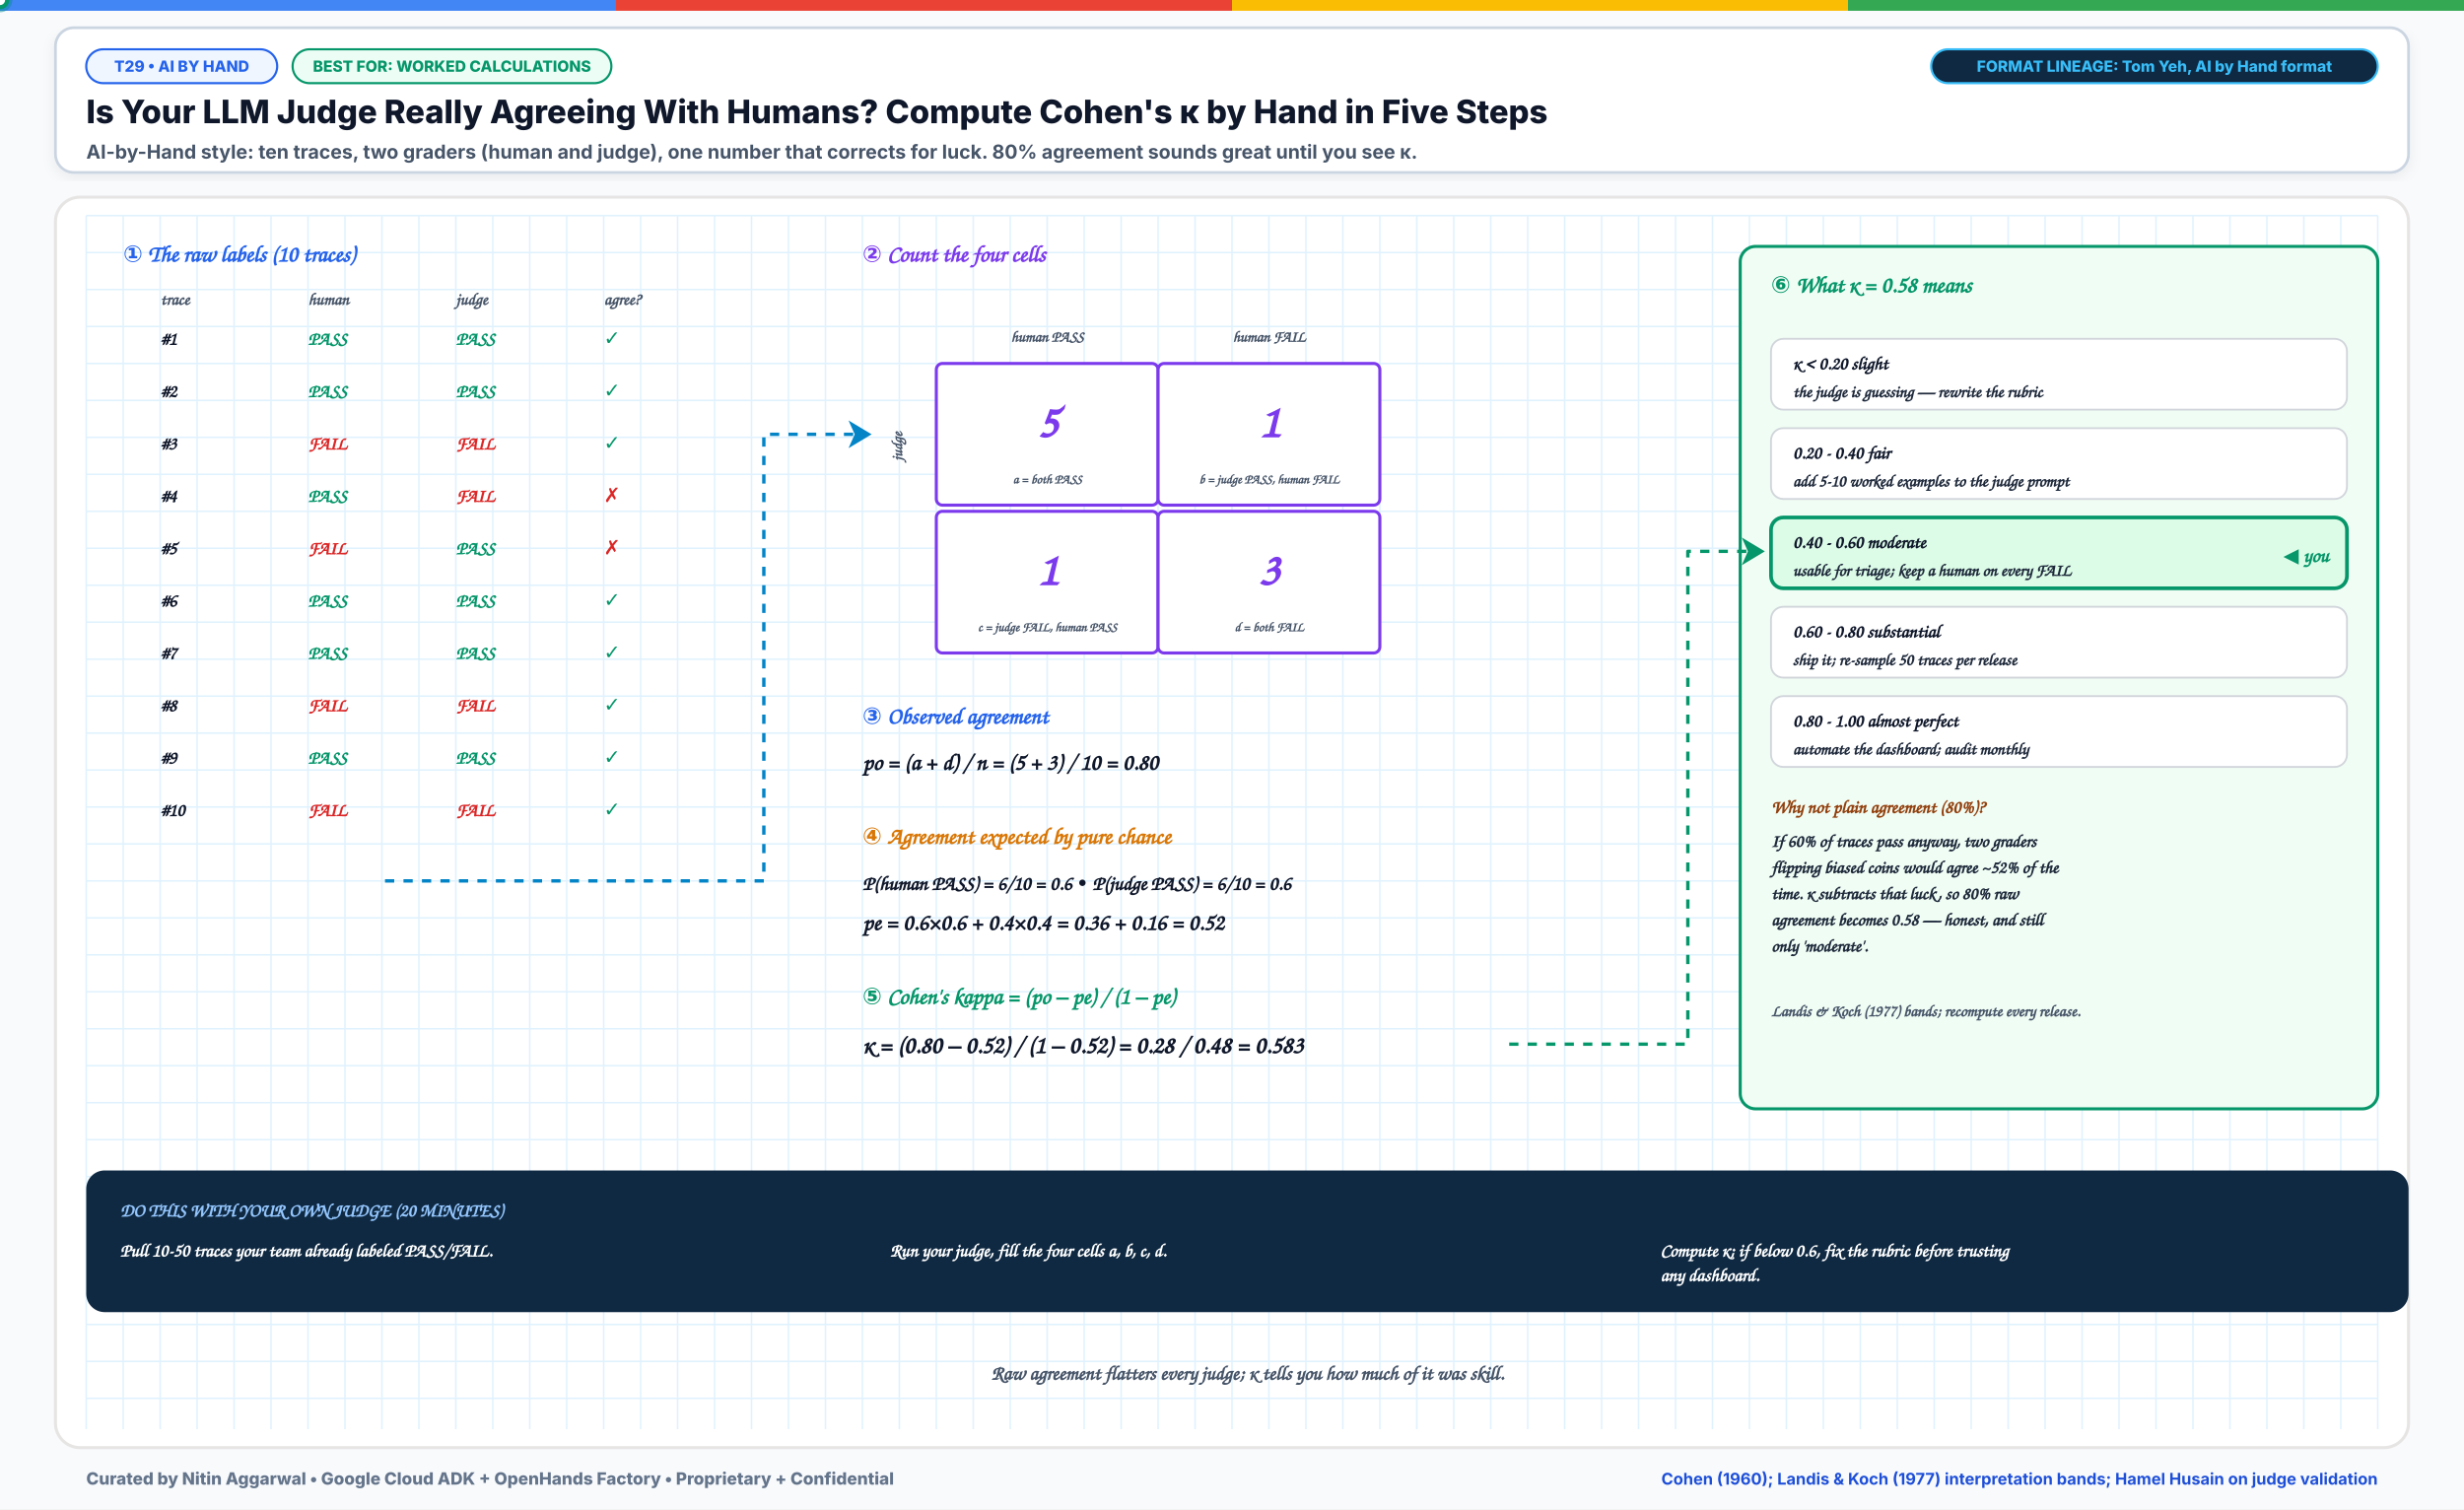
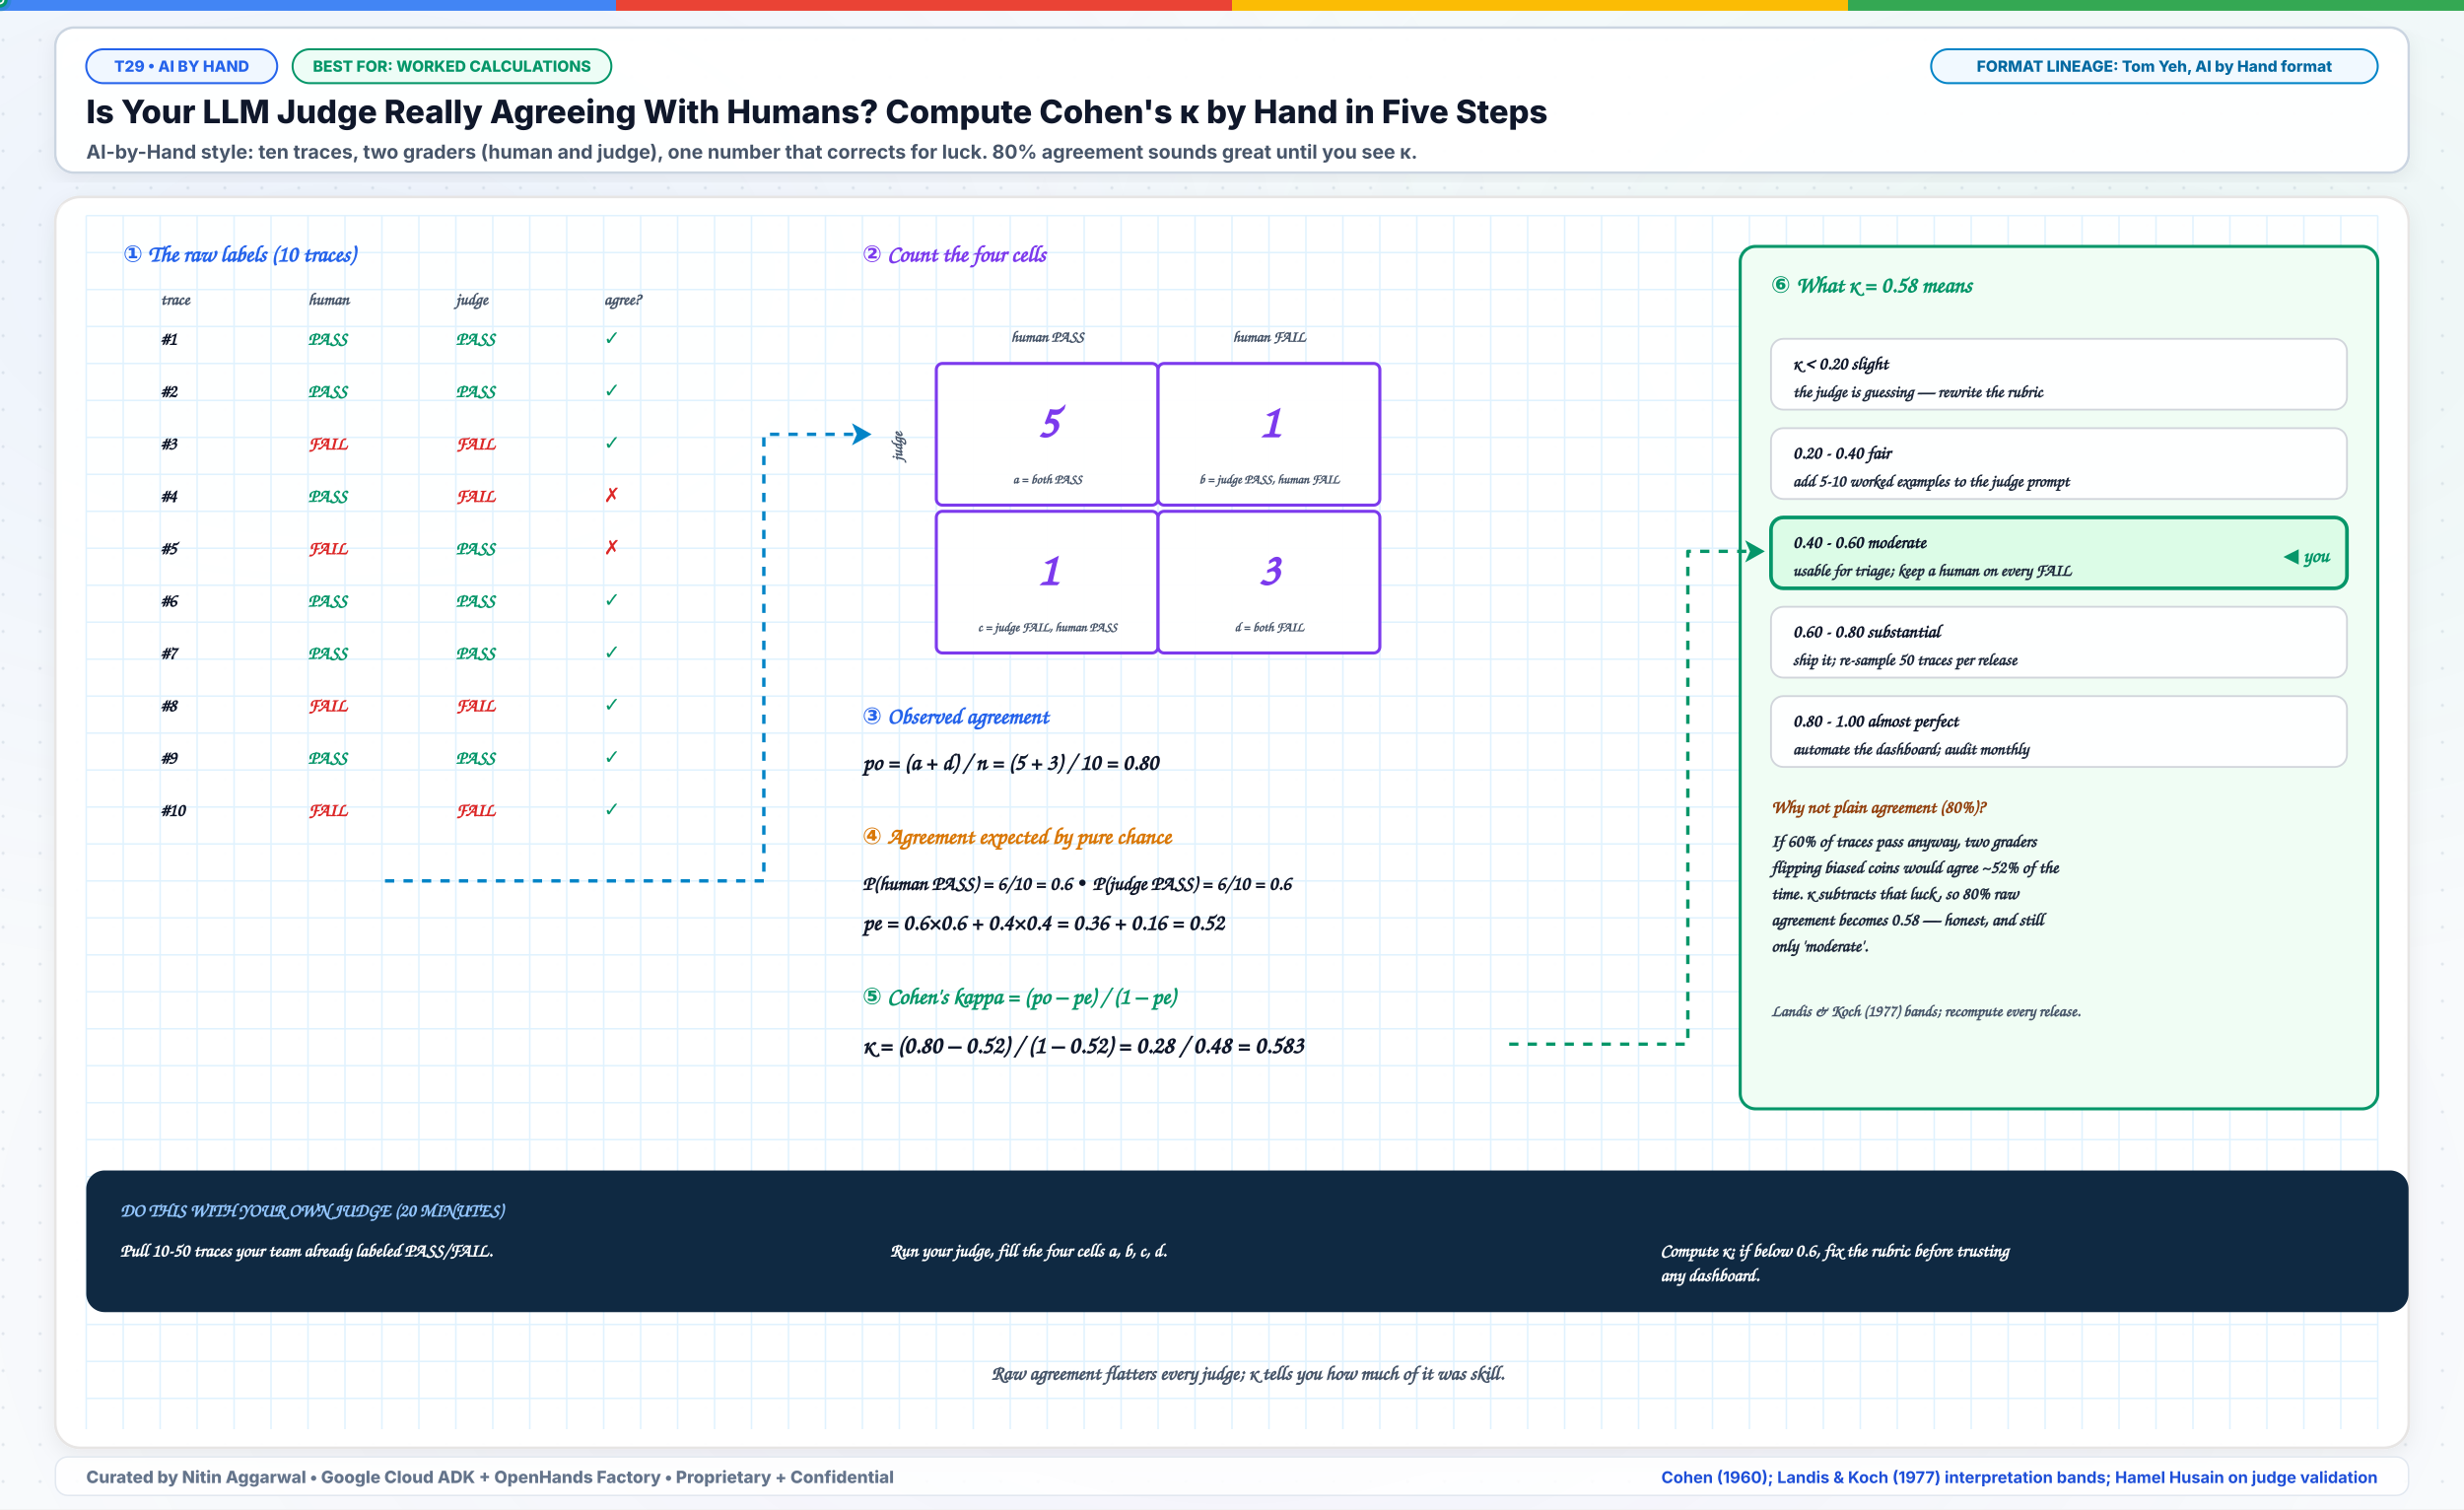
<svg xmlns="http://www.w3.org/2000/svg" viewBox="0 0 1600 980" width="1600" height="980">
  <defs>
-     <filter id="shadow" x="-2%" y="-2%" width="104%" height="108%">
-       <feDropShadow dx="0" dy="3" stdDeviation="4" flood-color="#0F172A" flood-opacity="0.06" />
+     <filter id="shadow" x="-3%" y="-3%" width="106%" height="110%">
+       <feDropShadow dx="0" dy="4" stdDeviation="6" flood-color="#0F172A" flood-opacity="0.065" />
    </filter>
+     <linearGradient id="glassCardGrad" x1="0" y1="0" x2="0" y2="1">
+       <stop offset="0%" stop-color="#FFFFFF" stop-opacity="0.96" />
+       <stop offset="100%" stop-color="#F8FAFC" stop-opacity="0.90" />
+     </linearGradient>
+     <linearGradient id="glassSheen" x1="0" y1="0" x2="0" y2="1">
+       <stop offset="0%" stop-color="#FFFFFF" stop-opacity="0.72" />
+       <stop offset="100%" stop-color="#FFFFFF" stop-opacity="0.0" />
+     </linearGradient>
+     <radialGradient id="meshBlue" cx="14%" cy="18%" r="48%">
+       <stop offset="0%" stop-color="#4285F4" stop-opacity="0.065" />
+       <stop offset="100%" stop-color="#4285F4" stop-opacity="0.0" />
+     </radialGradient>
+     <radialGradient id="meshEmerald" cx="86%" cy="20%" r="46%">
+       <stop offset="0%" stop-color="#10B981" stop-opacity="0.055" />
+       <stop offset="100%" stop-color="#10B981" stop-opacity="0.0" />
+     </radialGradient>
+     <radialGradient id="meshViolet" cx="50%" cy="84%" r="52%">
+       <stop offset="0%" stop-color="#8B5CF6" stop-opacity="0.048" />
+       <stop offset="100%" stop-color="#8B5CF6" stop-opacity="0.0" />
+     </radialGradient>
+     <pattern id="archGrid" width="24" height="24" patternUnits="userSpaceOnUse">
+       <circle cx="2" cy="2" r="1" fill="#94A3B8" fill-opacity="0.22" />
+     </pattern>
    <style>
@keyframes flowDash { from { stroke-dashoffset: 40; } to { stroke-dashoffset: 0; } }
.flow-line { animation: flowDash 1.0s linear infinite; }
@keyframes pulseStroke { 0%,100% { stroke-width: 2.4px; } 50% { stroke-width: 5px; } }
.pulse { animation: pulseStroke 2.2s ease-in-out infinite; }
@keyframes blink { 0%,100% { opacity: 1; } 50% { opacity: 0.35; } }
.blink { animation: blink 1.4s ease-in-out infinite; }
@keyframes growX { from { transform: scaleX(0.02); } to { transform: scaleX(1); } }
.grow-x { transform-box: fill-box; transform-origin: left center; animation: growX 1.5s ease-out 0.2s both; }
@keyframes breathe { 0%,100% { transform: scale(1); } 50% { transform: scale(1.05); } }
.breathe { transform-box: fill-box; transform-origin: center; animation: breathe 2.6s ease-in-out infinite; }
</style>
  </defs>
  <rect x="0.0" y="0.0" width="1600.0" height="980.0" rx="0" fill="#F8FAFC" />
+   <rect x="0" y="0" width="1600" height="980" fill="url(#meshBlue)" />
+   <rect x="0" y="0" width="1600" height="980" fill="url(#meshEmerald)" />
+   <rect x="0" y="0" width="1600" height="980" fill="url(#meshViolet)" />
+   <rect x="0" y="0" width="1600" height="980" fill="url(#archGrid)" />
  <rect x="0.0" y="0.0" width="400.0" height="7.0" rx="0" fill="#4285F4" />
  <rect x="400.0" y="0.0" width="400.0" height="7.0" rx="0" fill="#EA4335" />
  <rect x="800.0" y="0.0" width="400.0" height="7.0" rx="0" fill="#FBBC04" />
  <rect x="1200.0" y="0.0" width="400.0" height="7.0" rx="0" fill="#34A853" />
-   <rect x="36.0" y="18.0" width="1528.0" height="94.0" rx="12" fill="#FFFFFF" stroke="#CBD5E1" stroke-width="1.8" filter="url(#shadow)" />
-   <rect x="56.0" y="32.0" width="124" height="22" rx="11.0" fill="#EFF6FF" stroke="#2563EB" stroke-width="1.4" />
+   <rect x="36.0" y="18.0" width="1528.0" height="94.0" rx="12" fill="#FFFFFF" stroke="#CBD5E1" stroke-width="1.8" filter="url(#shadow)" fill-opacity="0.96" />
+   <rect x="37.2" y="19.2" width="1525.6" height="91.6" rx="10.8" fill="none" stroke="#FFFFFF" stroke-opacity="0.82" stroke-width="1" />
+   <rect x="38.0" y="19.8" width="1524.0" height="11.3" rx="9.8" fill="url(#glassSheen)" pointer-events="none" />
+   <rect x="56.0" y="32.0" width="124" height="22" rx="11.0" fill="#EFF6FF" fill-opacity="0.98" stroke="#2563EB" stroke-width="1.3" />
  <text x="118.0" y="46.6" font-family="Inter, -apple-system, Helvetica, Arial, sans-serif" font-size="10" font-weight="800" fill="#2563EB" text-anchor="middle">T29 • AI BY HAND</text>
-   <rect x="190.0" y="32.0" width="207" height="22" rx="11.0" fill="#ECFDF5" stroke="#059669" stroke-width="1.4" />
+   <rect x="190.0" y="32.0" width="207" height="22" rx="11.0" fill="#ECFDF5" fill-opacity="0.98" stroke="#059669" stroke-width="1.3" />
  <text x="293.5" y="46.6" font-family="Inter, -apple-system, Helvetica, Arial, sans-serif" font-size="10" font-weight="800" fill="#059669" text-anchor="middle">BEST FOR: WORKED CALCULATIONS</text>
-   <rect x="1254.0" y="32.0" width="290" height="22" rx="11.0" fill="#0F2942" stroke="#38BDF8" stroke-width="1.4" />
-   <text x="1399.0" y="46.6" font-family="Inter, -apple-system, Helvetica, Arial, sans-serif" font-size="10" font-weight="800" fill="#38BDF8" text-anchor="middle">FORMAT LINEAGE: Tom Yeh, AI by Hand format</text>
+   <rect x="1254.0" y="32.0" width="290" height="22" rx="11.0" fill="#F0F9FF" fill-opacity="0.98" stroke="#0284C7" stroke-width="1.3" />
+   <text x="1399.0" y="46.6" font-family="Inter, -apple-system, Helvetica, Arial, sans-serif" font-size="10" font-weight="800" fill="#0369A1" text-anchor="middle">FORMAT LINEAGE: Tom Yeh, AI by Hand format</text>
  <text x="56.0" y="80.0" font-family="Inter, -apple-system, Helvetica, Arial, sans-serif" font-size="21" font-weight="800" fill="#0F172A" text-anchor="start">Is Your LLM Judge Really Agreeing With Humans? Compute Cohen's κ by Hand in Five Steps</text>
  <text x="56.0" y="103.0" font-family="Inter, -apple-system, Helvetica, Arial, sans-serif" font-size="12.5" font-weight="700" fill="#475569" text-anchor="start">AI-by-Hand style: ten traces, two graders (human and judge), one number that corrects for luck. 80% agreement sounds great until you see κ.</text>
-   <rect x="36.0" y="128.0" width="1528.0" height="812.0" rx="16" fill="#FFFFFF" stroke="#E7E5E4" stroke-width="2" />
+   <rect x="36.0" y="128.0" width="1528.0" height="812.0" rx="16" fill="#FFFFFF" stroke="#E7E5E4" stroke-width="2" filter="url(#shadow)" fill-opacity="0.96" />
+   <rect x="37.2" y="129.2" width="1525.6" height="809.6" rx="14.8" fill="none" stroke="#FFFFFF" stroke-opacity="0.82" stroke-width="1" />
+   <rect x="38.0" y="129.8" width="1524.0" height="14.0" rx="13.8" fill="url(#glassSheen)" pointer-events="none" />
  <line x1="56" y1="140" x2="56" y2="928" stroke="#E0F2FE" stroke-width="1" />
  <line x1="80" y1="140" x2="80" y2="928" stroke="#E0F2FE" stroke-width="1" />
  <line x1="104" y1="140" x2="104" y2="928" stroke="#E0F2FE" stroke-width="1" />
  <line x1="128" y1="140" x2="128" y2="928" stroke="#E0F2FE" stroke-width="1" />
  <line x1="152" y1="140" x2="152" y2="928" stroke="#E0F2FE" stroke-width="1" />
  <line x1="176" y1="140" x2="176" y2="928" stroke="#E0F2FE" stroke-width="1" />
  <line x1="200" y1="140" x2="200" y2="928" stroke="#E0F2FE" stroke-width="1" />
  <line x1="224" y1="140" x2="224" y2="928" stroke="#E0F2FE" stroke-width="1" />
  <line x1="248" y1="140" x2="248" y2="928" stroke="#E0F2FE" stroke-width="1" />
  <line x1="272" y1="140" x2="272" y2="928" stroke="#E0F2FE" stroke-width="1" />
  <line x1="296" y1="140" x2="296" y2="928" stroke="#E0F2FE" stroke-width="1" />
  <line x1="320" y1="140" x2="320" y2="928" stroke="#E0F2FE" stroke-width="1" />
  <line x1="344" y1="140" x2="344" y2="928" stroke="#E0F2FE" stroke-width="1" />
  <line x1="368" y1="140" x2="368" y2="928" stroke="#E0F2FE" stroke-width="1" />
  <line x1="392" y1="140" x2="392" y2="928" stroke="#E0F2FE" stroke-width="1" />
  <line x1="416" y1="140" x2="416" y2="928" stroke="#E0F2FE" stroke-width="1" />
  <line x1="440" y1="140" x2="440" y2="928" stroke="#E0F2FE" stroke-width="1" />
  <line x1="464" y1="140" x2="464" y2="928" stroke="#E0F2FE" stroke-width="1" />
  <line x1="488" y1="140" x2="488" y2="928" stroke="#E0F2FE" stroke-width="1" />
  <line x1="512" y1="140" x2="512" y2="928" stroke="#E0F2FE" stroke-width="1" />
  <line x1="536" y1="140" x2="536" y2="928" stroke="#E0F2FE" stroke-width="1" />
  <line x1="560" y1="140" x2="560" y2="928" stroke="#E0F2FE" stroke-width="1" />
  <line x1="584" y1="140" x2="584" y2="928" stroke="#E0F2FE" stroke-width="1" />
  <line x1="608" y1="140" x2="608" y2="928" stroke="#E0F2FE" stroke-width="1" />
  <line x1="632" y1="140" x2="632" y2="928" stroke="#E0F2FE" stroke-width="1" />
  <line x1="656" y1="140" x2="656" y2="928" stroke="#E0F2FE" stroke-width="1" />
  <line x1="680" y1="140" x2="680" y2="928" stroke="#E0F2FE" stroke-width="1" />
  <line x1="704" y1="140" x2="704" y2="928" stroke="#E0F2FE" stroke-width="1" />
  <line x1="728" y1="140" x2="728" y2="928" stroke="#E0F2FE" stroke-width="1" />
  <line x1="752" y1="140" x2="752" y2="928" stroke="#E0F2FE" stroke-width="1" />
  <line x1="776" y1="140" x2="776" y2="928" stroke="#E0F2FE" stroke-width="1" />
  <line x1="800" y1="140" x2="800" y2="928" stroke="#E0F2FE" stroke-width="1" />
  <line x1="824" y1="140" x2="824" y2="928" stroke="#E0F2FE" stroke-width="1" />
  <line x1="848" y1="140" x2="848" y2="928" stroke="#E0F2FE" stroke-width="1" />
  <line x1="872" y1="140" x2="872" y2="928" stroke="#E0F2FE" stroke-width="1" />
  <line x1="896" y1="140" x2="896" y2="928" stroke="#E0F2FE" stroke-width="1" />
  <line x1="920" y1="140" x2="920" y2="928" stroke="#E0F2FE" stroke-width="1" />
  <line x1="944" y1="140" x2="944" y2="928" stroke="#E0F2FE" stroke-width="1" />
  <line x1="968" y1="140" x2="968" y2="928" stroke="#E0F2FE" stroke-width="1" />
  <line x1="992" y1="140" x2="992" y2="928" stroke="#E0F2FE" stroke-width="1" />
  <line x1="1016" y1="140" x2="1016" y2="928" stroke="#E0F2FE" stroke-width="1" />
  <line x1="1040" y1="140" x2="1040" y2="928" stroke="#E0F2FE" stroke-width="1" />
  <line x1="1064" y1="140" x2="1064" y2="928" stroke="#E0F2FE" stroke-width="1" />
  <line x1="1088" y1="140" x2="1088" y2="928" stroke="#E0F2FE" stroke-width="1" />
  <line x1="1112" y1="140" x2="1112" y2="928" stroke="#E0F2FE" stroke-width="1" />
  <line x1="1136" y1="140" x2="1136" y2="928" stroke="#E0F2FE" stroke-width="1" />
  <line x1="1160" y1="140" x2="1160" y2="928" stroke="#E0F2FE" stroke-width="1" />
  <line x1="1184" y1="140" x2="1184" y2="928" stroke="#E0F2FE" stroke-width="1" />
  <line x1="1208" y1="140" x2="1208" y2="928" stroke="#E0F2FE" stroke-width="1" />
  <line x1="1232" y1="140" x2="1232" y2="928" stroke="#E0F2FE" stroke-width="1" />
  <line x1="1256" y1="140" x2="1256" y2="928" stroke="#E0F2FE" stroke-width="1" />
  <line x1="1280" y1="140" x2="1280" y2="928" stroke="#E0F2FE" stroke-width="1" />
  <line x1="1304" y1="140" x2="1304" y2="928" stroke="#E0F2FE" stroke-width="1" />
  <line x1="1328" y1="140" x2="1328" y2="928" stroke="#E0F2FE" stroke-width="1" />
  <line x1="1352" y1="140" x2="1352" y2="928" stroke="#E0F2FE" stroke-width="1" />
  <line x1="1376" y1="140" x2="1376" y2="928" stroke="#E0F2FE" stroke-width="1" />
  <line x1="1400" y1="140" x2="1400" y2="928" stroke="#E0F2FE" stroke-width="1" />
  <line x1="1424" y1="140" x2="1424" y2="928" stroke="#E0F2FE" stroke-width="1" />
  <line x1="1448" y1="140" x2="1448" y2="928" stroke="#E0F2FE" stroke-width="1" />
  <line x1="1472" y1="140" x2="1472" y2="928" stroke="#E0F2FE" stroke-width="1" />
  <line x1="1496" y1="140" x2="1496" y2="928" stroke="#E0F2FE" stroke-width="1" />
  <line x1="1520" y1="140" x2="1520" y2="928" stroke="#E0F2FE" stroke-width="1" />
  <line x1="1544" y1="140" x2="1544" y2="928" stroke="#E0F2FE" stroke-width="1" />
  <line x1="56" y1="140" x2="1544" y2="140" stroke="#E0F2FE" stroke-width="1" />
  <line x1="56" y1="164" x2="1544" y2="164" stroke="#E0F2FE" stroke-width="1" />
  <line x1="56" y1="188" x2="1544" y2="188" stroke="#E0F2FE" stroke-width="1" />
  <line x1="56" y1="212" x2="1544" y2="212" stroke="#E0F2FE" stroke-width="1" />
  <line x1="56" y1="236" x2="1544" y2="236" stroke="#E0F2FE" stroke-width="1" />
  <line x1="56" y1="260" x2="1544" y2="260" stroke="#E0F2FE" stroke-width="1" />
  <line x1="56" y1="284" x2="1544" y2="284" stroke="#E0F2FE" stroke-width="1" />
  <line x1="56" y1="308" x2="1544" y2="308" stroke="#E0F2FE" stroke-width="1" />
  <line x1="56" y1="332" x2="1544" y2="332" stroke="#E0F2FE" stroke-width="1" />
  <line x1="56" y1="356" x2="1544" y2="356" stroke="#E0F2FE" stroke-width="1" />
  <line x1="56" y1="380" x2="1544" y2="380" stroke="#E0F2FE" stroke-width="1" />
  <line x1="56" y1="404" x2="1544" y2="404" stroke="#E0F2FE" stroke-width="1" />
  <line x1="56" y1="428" x2="1544" y2="428" stroke="#E0F2FE" stroke-width="1" />
  <line x1="56" y1="452" x2="1544" y2="452" stroke="#E0F2FE" stroke-width="1" />
  <line x1="56" y1="476" x2="1544" y2="476" stroke="#E0F2FE" stroke-width="1" />
  <line x1="56" y1="500" x2="1544" y2="500" stroke="#E0F2FE" stroke-width="1" />
  <line x1="56" y1="524" x2="1544" y2="524" stroke="#E0F2FE" stroke-width="1" />
  <line x1="56" y1="548" x2="1544" y2="548" stroke="#E0F2FE" stroke-width="1" />
  <line x1="56" y1="572" x2="1544" y2="572" stroke="#E0F2FE" stroke-width="1" />
  <line x1="56" y1="596" x2="1544" y2="596" stroke="#E0F2FE" stroke-width="1" />
  <line x1="56" y1="620" x2="1544" y2="620" stroke="#E0F2FE" stroke-width="1" />
  <line x1="56" y1="644" x2="1544" y2="644" stroke="#E0F2FE" stroke-width="1" />
  <line x1="56" y1="668" x2="1544" y2="668" stroke="#E0F2FE" stroke-width="1" />
  <line x1="56" y1="692" x2="1544" y2="692" stroke="#E0F2FE" stroke-width="1" />
  <line x1="56" y1="716" x2="1544" y2="716" stroke="#E0F2FE" stroke-width="1" />
  <line x1="56" y1="740" x2="1544" y2="740" stroke="#E0F2FE" stroke-width="1" />
  <line x1="56" y1="764" x2="1544" y2="764" stroke="#E0F2FE" stroke-width="1" />
  <line x1="56" y1="788" x2="1544" y2="788" stroke="#E0F2FE" stroke-width="1" />
  <line x1="56" y1="812" x2="1544" y2="812" stroke="#E0F2FE" stroke-width="1" />
  <line x1="56" y1="836" x2="1544" y2="836" stroke="#E0F2FE" stroke-width="1" />
  <line x1="56" y1="860" x2="1544" y2="860" stroke="#E0F2FE" stroke-width="1" />
  <line x1="56" y1="884" x2="1544" y2="884" stroke="#E0F2FE" stroke-width="1" />
  <line x1="56" y1="908" x2="1544" y2="908" stroke="#E0F2FE" stroke-width="1" />
  <text x="80.0" y="170.0" font-family="'Chalkboard SE', 'Marker Felt', 'Comic Sans MS', cursive" font-size="15" font-weight="800" fill="#2563EB" text-anchor="start">① The raw labels (10 traces)</text>
  <text x="104.0" y="198.0" font-family="'Chalkboard SE', 'Marker Felt', 'Comic Sans MS', cursive" font-size="11" font-weight="800" fill="#475569" text-anchor="start">trace</text>
  <text x="200.0" y="198.0" font-family="'Chalkboard SE', 'Marker Felt', 'Comic Sans MS', cursive" font-size="11" font-weight="800" fill="#475569" text-anchor="start">human</text>
  <text x="296.0" y="198.0" font-family="'Chalkboard SE', 'Marker Felt', 'Comic Sans MS', cursive" font-size="11" font-weight="800" fill="#475569" text-anchor="start">judge</text>
  <text x="392.0" y="198.0" font-family="'Chalkboard SE', 'Marker Felt', 'Comic Sans MS', cursive" font-size="11" font-weight="800" fill="#475569" text-anchor="start">agree?</text>
  <text x="104.0" y="224.0" font-family="'Chalkboard SE', 'Marker Felt', 'Comic Sans MS', cursive" font-size="12" font-weight="700" fill="#0F172A" text-anchor="start">#1</text>
  <text x="200.0" y="224.0" font-family="'Chalkboard SE', 'Marker Felt', 'Comic Sans MS', cursive" font-size="12" font-weight="800" fill="#059669" text-anchor="start">PASS</text>
  <text x="296.0" y="224.0" font-family="'Chalkboard SE', 'Marker Felt', 'Comic Sans MS', cursive" font-size="12" font-weight="800" fill="#059669" text-anchor="start">PASS</text>
  <text x="392.0" y="224.0" font-family="'Chalkboard SE', 'Marker Felt', 'Comic Sans MS', cursive" font-size="13" font-weight="800" fill="#059669" text-anchor="start">✓</text>
  <text x="104.0" y="258.0" font-family="'Chalkboard SE', 'Marker Felt', 'Comic Sans MS', cursive" font-size="12" font-weight="700" fill="#0F172A" text-anchor="start">#2</text>
  <text x="200.0" y="258.0" font-family="'Chalkboard SE', 'Marker Felt', 'Comic Sans MS', cursive" font-size="12" font-weight="800" fill="#059669" text-anchor="start">PASS</text>
  <text x="296.0" y="258.0" font-family="'Chalkboard SE', 'Marker Felt', 'Comic Sans MS', cursive" font-size="12" font-weight="800" fill="#059669" text-anchor="start">PASS</text>
  <text x="392.0" y="258.0" font-family="'Chalkboard SE', 'Marker Felt', 'Comic Sans MS', cursive" font-size="13" font-weight="800" fill="#059669" text-anchor="start">✓</text>
  <text x="104.0" y="292.0" font-family="'Chalkboard SE', 'Marker Felt', 'Comic Sans MS', cursive" font-size="12" font-weight="700" fill="#0F172A" text-anchor="start">#3</text>
  <text x="200.0" y="292.0" font-family="'Chalkboard SE', 'Marker Felt', 'Comic Sans MS', cursive" font-size="12" font-weight="800" fill="#DC2626" text-anchor="start">FAIL</text>
  <text x="296.0" y="292.0" font-family="'Chalkboard SE', 'Marker Felt', 'Comic Sans MS', cursive" font-size="12" font-weight="800" fill="#DC2626" text-anchor="start">FAIL</text>
  <text x="392.0" y="292.0" font-family="'Chalkboard SE', 'Marker Felt', 'Comic Sans MS', cursive" font-size="13" font-weight="800" fill="#059669" text-anchor="start">✓</text>
  <text x="104.0" y="326.0" font-family="'Chalkboard SE', 'Marker Felt', 'Comic Sans MS', cursive" font-size="12" font-weight="700" fill="#0F172A" text-anchor="start">#4</text>
  <text x="200.0" y="326.0" font-family="'Chalkboard SE', 'Marker Felt', 'Comic Sans MS', cursive" font-size="12" font-weight="800" fill="#059669" text-anchor="start">PASS</text>
  <text x="296.0" y="326.0" font-family="'Chalkboard SE', 'Marker Felt', 'Comic Sans MS', cursive" font-size="12" font-weight="800" fill="#DC2626" text-anchor="start">FAIL</text>
  <text x="392.0" y="326.0" font-family="'Chalkboard SE', 'Marker Felt', 'Comic Sans MS', cursive" font-size="13" font-weight="800" fill="#DC2626" text-anchor="start">✗</text>
  <text x="104.0" y="360.0" font-family="'Chalkboard SE', 'Marker Felt', 'Comic Sans MS', cursive" font-size="12" font-weight="700" fill="#0F172A" text-anchor="start">#5</text>
  <text x="200.0" y="360.0" font-family="'Chalkboard SE', 'Marker Felt', 'Comic Sans MS', cursive" font-size="12" font-weight="800" fill="#DC2626" text-anchor="start">FAIL</text>
  <text x="296.0" y="360.0" font-family="'Chalkboard SE', 'Marker Felt', 'Comic Sans MS', cursive" font-size="12" font-weight="800" fill="#059669" text-anchor="start">PASS</text>
  <text x="392.0" y="360.0" font-family="'Chalkboard SE', 'Marker Felt', 'Comic Sans MS', cursive" font-size="13" font-weight="800" fill="#DC2626" text-anchor="start">✗</text>
  <text x="104.0" y="394.0" font-family="'Chalkboard SE', 'Marker Felt', 'Comic Sans MS', cursive" font-size="12" font-weight="700" fill="#0F172A" text-anchor="start">#6</text>
  <text x="200.0" y="394.0" font-family="'Chalkboard SE', 'Marker Felt', 'Comic Sans MS', cursive" font-size="12" font-weight="800" fill="#059669" text-anchor="start">PASS</text>
  <text x="296.0" y="394.0" font-family="'Chalkboard SE', 'Marker Felt', 'Comic Sans MS', cursive" font-size="12" font-weight="800" fill="#059669" text-anchor="start">PASS</text>
  <text x="392.0" y="394.0" font-family="'Chalkboard SE', 'Marker Felt', 'Comic Sans MS', cursive" font-size="13" font-weight="800" fill="#059669" text-anchor="start">✓</text>
  <text x="104.0" y="428.0" font-family="'Chalkboard SE', 'Marker Felt', 'Comic Sans MS', cursive" font-size="12" font-weight="700" fill="#0F172A" text-anchor="start">#7</text>
  <text x="200.0" y="428.0" font-family="'Chalkboard SE', 'Marker Felt', 'Comic Sans MS', cursive" font-size="12" font-weight="800" fill="#059669" text-anchor="start">PASS</text>
  <text x="296.0" y="428.0" font-family="'Chalkboard SE', 'Marker Felt', 'Comic Sans MS', cursive" font-size="12" font-weight="800" fill="#059669" text-anchor="start">PASS</text>
  <text x="392.0" y="428.0" font-family="'Chalkboard SE', 'Marker Felt', 'Comic Sans MS', cursive" font-size="13" font-weight="800" fill="#059669" text-anchor="start">✓</text>
  <text x="104.0" y="462.0" font-family="'Chalkboard SE', 'Marker Felt', 'Comic Sans MS', cursive" font-size="12" font-weight="700" fill="#0F172A" text-anchor="start">#8</text>
  <text x="200.0" y="462.0" font-family="'Chalkboard SE', 'Marker Felt', 'Comic Sans MS', cursive" font-size="12" font-weight="800" fill="#DC2626" text-anchor="start">FAIL</text>
  <text x="296.0" y="462.0" font-family="'Chalkboard SE', 'Marker Felt', 'Comic Sans MS', cursive" font-size="12" font-weight="800" fill="#DC2626" text-anchor="start">FAIL</text>
  <text x="392.0" y="462.0" font-family="'Chalkboard SE', 'Marker Felt', 'Comic Sans MS', cursive" font-size="13" font-weight="800" fill="#059669" text-anchor="start">✓</text>
  <text x="104.0" y="496.0" font-family="'Chalkboard SE', 'Marker Felt', 'Comic Sans MS', cursive" font-size="12" font-weight="700" fill="#0F172A" text-anchor="start">#9</text>
  <text x="200.0" y="496.0" font-family="'Chalkboard SE', 'Marker Felt', 'Comic Sans MS', cursive" font-size="12" font-weight="800" fill="#059669" text-anchor="start">PASS</text>
  <text x="296.0" y="496.0" font-family="'Chalkboard SE', 'Marker Felt', 'Comic Sans MS', cursive" font-size="12" font-weight="800" fill="#059669" text-anchor="start">PASS</text>
  <text x="392.0" y="496.0" font-family="'Chalkboard SE', 'Marker Felt', 'Comic Sans MS', cursive" font-size="13" font-weight="800" fill="#059669" text-anchor="start">✓</text>
  <text x="104.0" y="530.0" font-family="'Chalkboard SE', 'Marker Felt', 'Comic Sans MS', cursive" font-size="12" font-weight="700" fill="#0F172A" text-anchor="start">#10</text>
  <text x="200.0" y="530.0" font-family="'Chalkboard SE', 'Marker Felt', 'Comic Sans MS', cursive" font-size="12" font-weight="800" fill="#DC2626" text-anchor="start">FAIL</text>
  <text x="296.0" y="530.0" font-family="'Chalkboard SE', 'Marker Felt', 'Comic Sans MS', cursive" font-size="12" font-weight="800" fill="#DC2626" text-anchor="start">FAIL</text>
  <text x="392.0" y="530.0" font-family="'Chalkboard SE', 'Marker Felt', 'Comic Sans MS', cursive" font-size="13" font-weight="800" fill="#059669" text-anchor="start">✓</text>
  <text x="560.0" y="170.0" font-family="'Chalkboard SE', 'Marker Felt', 'Comic Sans MS', cursive" font-size="15" font-weight="800" fill="#7C3AED" text-anchor="start">② Count the four cells</text>
  <text x="680.0" y="222.0" font-family="'Chalkboard SE', 'Marker Felt', 'Comic Sans MS', cursive" font-size="10" font-weight="800" fill="#475569" text-anchor="middle">human PASS</text>
  <text x="824.0" y="222.0" font-family="'Chalkboard SE', 'Marker Felt', 'Comic Sans MS', cursive" font-size="10" font-weight="800" fill="#475569" text-anchor="middle">human FAIL</text>
-   <rect x="608.0" y="236.0" width="144.0" height="92.0" rx="4" fill="#FFFFFF" stroke="#7C3AED" stroke-width="2" />
+   <rect x="608.0" y="236.0" width="144.0" height="92.0" rx="4" fill="#FFFFFF" stroke="#7C3AED" stroke-width="2" fill-opacity="0.96" />
  <text x="680.0" y="284.0" font-family="'Chalkboard SE', 'Marker Felt', 'Comic Sans MS', cursive" font-size="30" font-weight="800" fill="#7C3AED" text-anchor="middle">5</text>
  <text x="680.0" y="314.0" font-family="'Chalkboard SE', 'Marker Felt', 'Comic Sans MS', cursive" font-size="8.5" font-weight="700" fill="#475569" text-anchor="middle">a = both PASS</text>
-   <rect x="752.0" y="236.0" width="144.0" height="92.0" rx="4" fill="#FFFFFF" stroke="#7C3AED" stroke-width="2" />
+   <rect x="752.0" y="236.0" width="144.0" height="92.0" rx="4" fill="#FFFFFF" stroke="#7C3AED" stroke-width="2" fill-opacity="0.96" />
  <text x="824.0" y="284.0" font-family="'Chalkboard SE', 'Marker Felt', 'Comic Sans MS', cursive" font-size="30" font-weight="800" fill="#7C3AED" text-anchor="middle">1</text>
  <text x="824.0" y="314.0" font-family="'Chalkboard SE', 'Marker Felt', 'Comic Sans MS', cursive" font-size="8.5" font-weight="700" fill="#475569" text-anchor="middle">b = judge PASS, human FAIL</text>
-   <rect x="608.0" y="332.0" width="144.0" height="92.0" rx="4" fill="#FFFFFF" stroke="#7C3AED" stroke-width="2" />
+   <rect x="608.0" y="332.0" width="144.0" height="92.0" rx="4" fill="#FFFFFF" stroke="#7C3AED" stroke-width="2" fill-opacity="0.96" />
  <text x="680.0" y="380.0" font-family="'Chalkboard SE', 'Marker Felt', 'Comic Sans MS', cursive" font-size="30" font-weight="800" fill="#7C3AED" text-anchor="middle">1</text>
  <text x="680.0" y="410.0" font-family="'Chalkboard SE', 'Marker Felt', 'Comic Sans MS', cursive" font-size="8.5" font-weight="700" fill="#475569" text-anchor="middle">c = judge FAIL, human PASS</text>
-   <rect x="752.0" y="332.0" width="144.0" height="92.0" rx="4" fill="#FFFFFF" stroke="#7C3AED" stroke-width="2" />
+   <rect x="752.0" y="332.0" width="144.0" height="92.0" rx="4" fill="#FFFFFF" stroke="#7C3AED" stroke-width="2" fill-opacity="0.96" />
  <text x="824.0" y="380.0" font-family="'Chalkboard SE', 'Marker Felt', 'Comic Sans MS', cursive" font-size="30" font-weight="800" fill="#7C3AED" text-anchor="middle">3</text>
  <text x="824.0" y="410.0" font-family="'Chalkboard SE', 'Marker Felt', 'Comic Sans MS', cursive" font-size="8.5" font-weight="700" fill="#475569" text-anchor="middle">d = both FAIL</text>
  <text x="586.0" y="290.0" font-family="'Chalkboard SE', 'Marker Felt', 'Comic Sans MS', cursive" font-size="10" font-weight="800" fill="#475569" text-anchor="middle" transform="rotate(-90 586 290)">judge</text>
  <text x="560.0" y="470.0" font-family="'Chalkboard SE', 'Marker Felt', 'Comic Sans MS', cursive" font-size="15" font-weight="800" fill="#2563EB" text-anchor="start">③ Observed agreement</text>
  <text x="560.0" y="500.0" font-family="'Chalkboard SE', 'Marker Felt', 'Comic Sans MS', cursive" font-size="15" font-weight="800" fill="#0F172A" text-anchor="start">po = (a + d) / n = (5 + 3) / 10 = 0.80</text>
  <text x="560.0" y="548.0" font-family="'Chalkboard SE', 'Marker Felt', 'Comic Sans MS', cursive" font-size="15" font-weight="800" fill="#D97706" text-anchor="start">④ Agreement expected by pure chance</text>
  <text x="560.0" y="578.0" font-family="'Chalkboard SE', 'Marker Felt', 'Comic Sans MS', cursive" font-size="13" font-weight="800" fill="#0F172A" text-anchor="start">P(human PASS) = 6/10 = 0.6   •   P(judge PASS) = 6/10 = 0.6</text>
  <text x="560.0" y="604.0" font-family="'Chalkboard SE', 'Marker Felt', 'Comic Sans MS', cursive" font-size="15" font-weight="800" fill="#0F172A" text-anchor="start">pe = 0.6×0.6 + 0.4×0.4 = 0.36 + 0.16 = 0.52</text>
  <text x="560.0" y="652.0" font-family="'Chalkboard SE', 'Marker Felt', 'Comic Sans MS', cursive" font-size="15" font-weight="800" fill="#059669" text-anchor="start">⑤ Cohen's kappa = (po − pe) / (1 − pe)</text>
  <text x="560.0" y="684.0" font-family="'Chalkboard SE', 'Marker Felt', 'Comic Sans MS', cursive" font-size="16" font-weight="800" fill="#0F172A" text-anchor="start">κ = (0.80 − 0.52) / (1 − 0.52) = 0.28 / 0.48 = 0.583</text>
  <rect x="1130.0" y="160.0" width="414.0" height="560.0" rx="10" fill="#F0FDF4" stroke="#059669" stroke-width="2" />
  <text x="1150.0" y="190.0" font-family="'Chalkboard SE', 'Marker Felt', 'Comic Sans MS', cursive" font-size="15" font-weight="800" fill="#059669" text-anchor="start">⑥ What κ = 0.58 means</text>
-   <rect x="1150.0" y="220.0" width="374.0" height="46.0" rx="8" fill="#FFFFFF" stroke="#D1D5DB" stroke-width="1.2" />
+   <rect x="1150.0" y="220.0" width="374.0" height="46.0" rx="8" fill="#FFFFFF" stroke="#D1D5DB" stroke-width="1.2" fill-opacity="0.96" />
  <text x="1164.0" y="240.0" font-family="'Chalkboard SE', 'Marker Felt', 'Comic Sans MS', cursive" font-size="12" font-weight="800" fill="#0F172A" text-anchor="start">κ &lt; 0.20  slight</text>
  <text x="1164.0" y="258.0" font-family="'Chalkboard SE', 'Marker Felt', 'Comic Sans MS', cursive" font-size="11" font-weight="700" fill="#1E293B" text-anchor="start">the judge is guessing — rewrite the rubric</text>
-   <rect x="1150.0" y="278.0" width="374.0" height="46.0" rx="8" fill="#FFFFFF" stroke="#D1D5DB" stroke-width="1.2" />
+   <rect x="1150.0" y="278.0" width="374.0" height="46.0" rx="8" fill="#FFFFFF" stroke="#D1D5DB" stroke-width="1.2" fill-opacity="0.96" />
  <text x="1164.0" y="298.0" font-family="'Chalkboard SE', 'Marker Felt', 'Comic Sans MS', cursive" font-size="12" font-weight="800" fill="#0F172A" text-anchor="start">0.20 - 0.40  fair</text>
  <text x="1164.0" y="316.0" font-family="'Chalkboard SE', 'Marker Felt', 'Comic Sans MS', cursive" font-size="11" font-weight="700" fill="#1E293B" text-anchor="start">add 5-10 worked examples to the judge prompt</text>
  <rect x="1150.0" y="336.0" width="374.0" height="46.0" rx="8" fill="#DCFCE7" stroke="#059669" stroke-width="2.4" />
  <text x="1164.0" y="356.0" font-family="'Chalkboard SE', 'Marker Felt', 'Comic Sans MS', cursive" font-size="12" font-weight="800" fill="#0F172A" text-anchor="start">0.40 - 0.60  moderate</text>
  <text x="1164.0" y="374.0" font-family="'Chalkboard SE', 'Marker Felt', 'Comic Sans MS', cursive" font-size="11" font-weight="700" fill="#1E293B" text-anchor="start">usable for triage; keep a human on every FAIL</text>
  <text x="1512.0" y="365.0" font-family="'Chalkboard SE', 'Marker Felt', 'Comic Sans MS', cursive" font-size="13" font-weight="800" fill="#059669" text-anchor="end">◀ you</text>
-   <rect x="1150.0" y="394.0" width="374.0" height="46.0" rx="8" fill="#FFFFFF" stroke="#D1D5DB" stroke-width="1.2" />
+   <rect x="1150.0" y="394.0" width="374.0" height="46.0" rx="8" fill="#FFFFFF" stroke="#D1D5DB" stroke-width="1.2" fill-opacity="0.96" />
  <text x="1164.0" y="414.0" font-family="'Chalkboard SE', 'Marker Felt', 'Comic Sans MS', cursive" font-size="12" font-weight="800" fill="#0F172A" text-anchor="start">0.60 - 0.80  substantial</text>
  <text x="1164.0" y="432.0" font-family="'Chalkboard SE', 'Marker Felt', 'Comic Sans MS', cursive" font-size="11" font-weight="700" fill="#1E293B" text-anchor="start">ship it; re-sample 50 traces per release</text>
-   <rect x="1150.0" y="452.0" width="374.0" height="46.0" rx="8" fill="#FFFFFF" stroke="#D1D5DB" stroke-width="1.2" />
+   <rect x="1150.0" y="452.0" width="374.0" height="46.0" rx="8" fill="#FFFFFF" stroke="#D1D5DB" stroke-width="1.2" fill-opacity="0.96" />
  <text x="1164.0" y="472.0" font-family="'Chalkboard SE', 'Marker Felt', 'Comic Sans MS', cursive" font-size="12" font-weight="800" fill="#0F172A" text-anchor="start">0.80 - 1.00  almost perfect</text>
  <text x="1164.0" y="490.0" font-family="'Chalkboard SE', 'Marker Felt', 'Comic Sans MS', cursive" font-size="11" font-weight="700" fill="#1E293B" text-anchor="start">automate the dashboard; audit monthly</text>
  <text x="1150.0" y="528.0" font-family="'Chalkboard SE', 'Marker Felt', 'Comic Sans MS', cursive" font-size="12" font-weight="800" fill="#92400E" text-anchor="start">Why not plain agreement (80%)?</text>
  <text x="1150.0" y="550.0" font-family="'Chalkboard SE', 'Marker Felt', 'Comic Sans MS', cursive" font-size="11.5" font-weight="700" fill="#1E293B" text-anchor="start">If 60% of traces pass anyway, two graders</text>
  <text x="1150.0" y="567.0" font-family="'Chalkboard SE', 'Marker Felt', 'Comic Sans MS', cursive" font-size="11.5" font-weight="700" fill="#1E293B" text-anchor="start">flipping biased coins would agree ~52% of the</text>
  <text x="1150.0" y="584.0" font-family="'Chalkboard SE', 'Marker Felt', 'Comic Sans MS', cursive" font-size="11.5" font-weight="700" fill="#1E293B" text-anchor="start">time. κ subtracts that luck, so 80% raw</text>
  <text x="1150.0" y="601.0" font-family="'Chalkboard SE', 'Marker Felt', 'Comic Sans MS', cursive" font-size="11.5" font-weight="700" fill="#1E293B" text-anchor="start">agreement becomes 0.58 — honest, and still</text>
  <text x="1150.0" y="618.0" font-family="'Chalkboard SE', 'Marker Felt', 'Comic Sans MS', cursive" font-size="11.5" font-weight="700" fill="#1E293B" text-anchor="start">only 'moderate'.</text>
  <text x="1150.0" y="660.0" font-family="'Chalkboard SE', 'Marker Felt', 'Comic Sans MS', cursive" font-size="10.5" font-weight="700" fill="#475569" text-anchor="start">Landis &amp; Koch (1977) bands; recompute every release.</text>
  <path d="M 250.0 572.0 L 496.0 572.0 L 496.0 282.0 L 556.0 282.0" class="flow-line" fill="none" stroke="#0284C7" stroke-width="2.2" stroke-linejoin="round" stroke-dasharray="6 6" stroke-dashoffset="0.0" />
-   <polygon points="0,0 -15,-9 -11,0 -15,9" fill="#0284C7" transform="translate(566.0 282.0) rotate(0.0)" />
+   <polygon points="566.0,282.0 553.2,274.8 556.4,282.0 553.2,289.2" fill="#0284C7" />
  <g>
-     <circle r="8" fill="#0284C7" fill-opacity="0.26" />
-     <circle r="4.6" fill="#FFFFFF" stroke="#0284C7" stroke-width="2.6" />
+     <circle r="7.4" fill="#0284C7" fill-opacity="0.15" />
+     <circle r="5.0" fill="#0284C7" fill-opacity="0.28" />
+     <circle r="3.8" fill="#FFFFFF" stroke="#0284C7" stroke-width="2.0" />
+     <circle r="1.7" fill="#0284C7" />
    <animateMotion dur="2.80s" begin="-0.00s" repeatCount="indefinite" path="M 250.0 572.0 L 496.0 572.0 L 496.0 282.0 L 556.0 282.0" />
  </g>
  <path d="M 980.0 678.0 L 1096.0 678.0 L 1096.0 358.0 L 1136.0 358.0" class="flow-line" fill="none" stroke="#059669" stroke-width="2.2" stroke-linejoin="round" stroke-dasharray="6 6" stroke-dashoffset="0.0" />
-   <polygon points="0,0 -15,-9 -11,0 -15,9" fill="#059669" transform="translate(1146.0 358.0) rotate(0.0)" />
+   <polygon points="1146.0,358.0 1133.2,350.8 1136.4,358.0 1133.2,365.2" fill="#059669" />
  <g>
-     <circle r="8" fill="#059669" fill-opacity="0.26" />
-     <circle r="4.6" fill="#FFFFFF" stroke="#059669" stroke-width="2.6" />
+     <circle r="7.4" fill="#059669" fill-opacity="0.15" />
+     <circle r="5.0" fill="#059669" fill-opacity="0.28" />
+     <circle r="3.8" fill="#FFFFFF" stroke="#059669" stroke-width="2.0" />
+     <circle r="1.7" fill="#059669" />
    <animateMotion dur="2.80s" begin="-0.00s" repeatCount="indefinite" path="M 980.0 678.0 L 1096.0 678.0 L 1096.0 358.0 L 1136.0 358.0" />
  </g>
  <rect x="56.0" y="760.0" width="1508.0" height="92.0" rx="12" fill="#0F2942" />
  <text x="78.0" y="790.0" font-family="'Chalkboard SE', 'Marker Felt', 'Comic Sans MS', cursive" font-size="12" font-weight="800" fill="#93C5FD" text-anchor="start">DO THIS WITH YOUR OWN JUDGE (20 MINUTES)</text>
  <text x="78.0" y="816.0" font-family="'Chalkboard SE', 'Marker Felt', 'Comic Sans MS', cursive" font-size="12" font-weight="700" fill="#FFFFFF" text-anchor="start">Pull 10-50 traces your team already labeled PASS/FAIL.</text>
  <text x="578.0" y="816.0" font-family="'Chalkboard SE', 'Marker Felt', 'Comic Sans MS', cursive" font-size="12" font-weight="700" fill="#FFFFFF" text-anchor="start">Run your judge, fill the four cells a, b, c, d.</text>
  <text x="1078.0" y="816.0" font-family="'Chalkboard SE', 'Marker Felt', 'Comic Sans MS', cursive" font-size="12" font-weight="700" fill="#FFFFFF" text-anchor="start">Compute κ; if below 0.6, fix the rubric before trusting</text>
  <text x="1078.0" y="832.0" font-family="'Chalkboard SE', 'Marker Felt', 'Comic Sans MS', cursive" font-size="12" font-weight="700" fill="#FFFFFF" text-anchor="start">any dashboard.</text>
  <text x="810.0" y="896.0" font-family="'Chalkboard SE', 'Marker Felt', 'Comic Sans MS', cursive" font-size="13" font-weight="800" fill="#475569" text-anchor="middle">Raw agreement flatters every judge; κ tells you how much of it was skill.</text>
-   <text x="56.0" y="964.0" font-family="Inter, -apple-system, Helvetica, Arial, sans-serif" font-size="11" font-weight="800" fill="#64748B" text-anchor="start">Curated by Nitin Aggarwal  •  Google Cloud ADK + OpenHands Factory  •  Proprietary + Confidential</text>
-   <text x="1544.0" y="964.0" font-family="Inter, -apple-system, Helvetica, Arial, sans-serif" font-size="10.5" font-weight="700" fill="#1D4ED8" text-anchor="end">Cohen (1960); Landis &amp; Koch (1977) interpretation bands; Hamel Husain on judge validation</text>
+   <rect x="36" y="946" width="1528" height="25" rx="8" fill="#FFFFFF" fill-opacity="0.86" stroke="#E2E8F0" stroke-width="1" />
+   <text x="56.0" y="963.0" font-family="Inter, -apple-system, Helvetica, Arial, sans-serif" font-size="11" font-weight="800" fill="#64748B" text-anchor="start">Curated by Nitin Aggarwal  •  Google Cloud ADK + OpenHands Factory  •  Proprietary + Confidential</text>
+   <text x="1544.0" y="963.0" font-family="Inter, -apple-system, Helvetica, Arial, sans-serif" font-size="10.5" font-weight="700" fill="#1D4ED8" text-anchor="end">Cohen (1960); Landis &amp; Koch (1977) interpretation bands; Hamel Husain on judge validation</text>
</svg>
